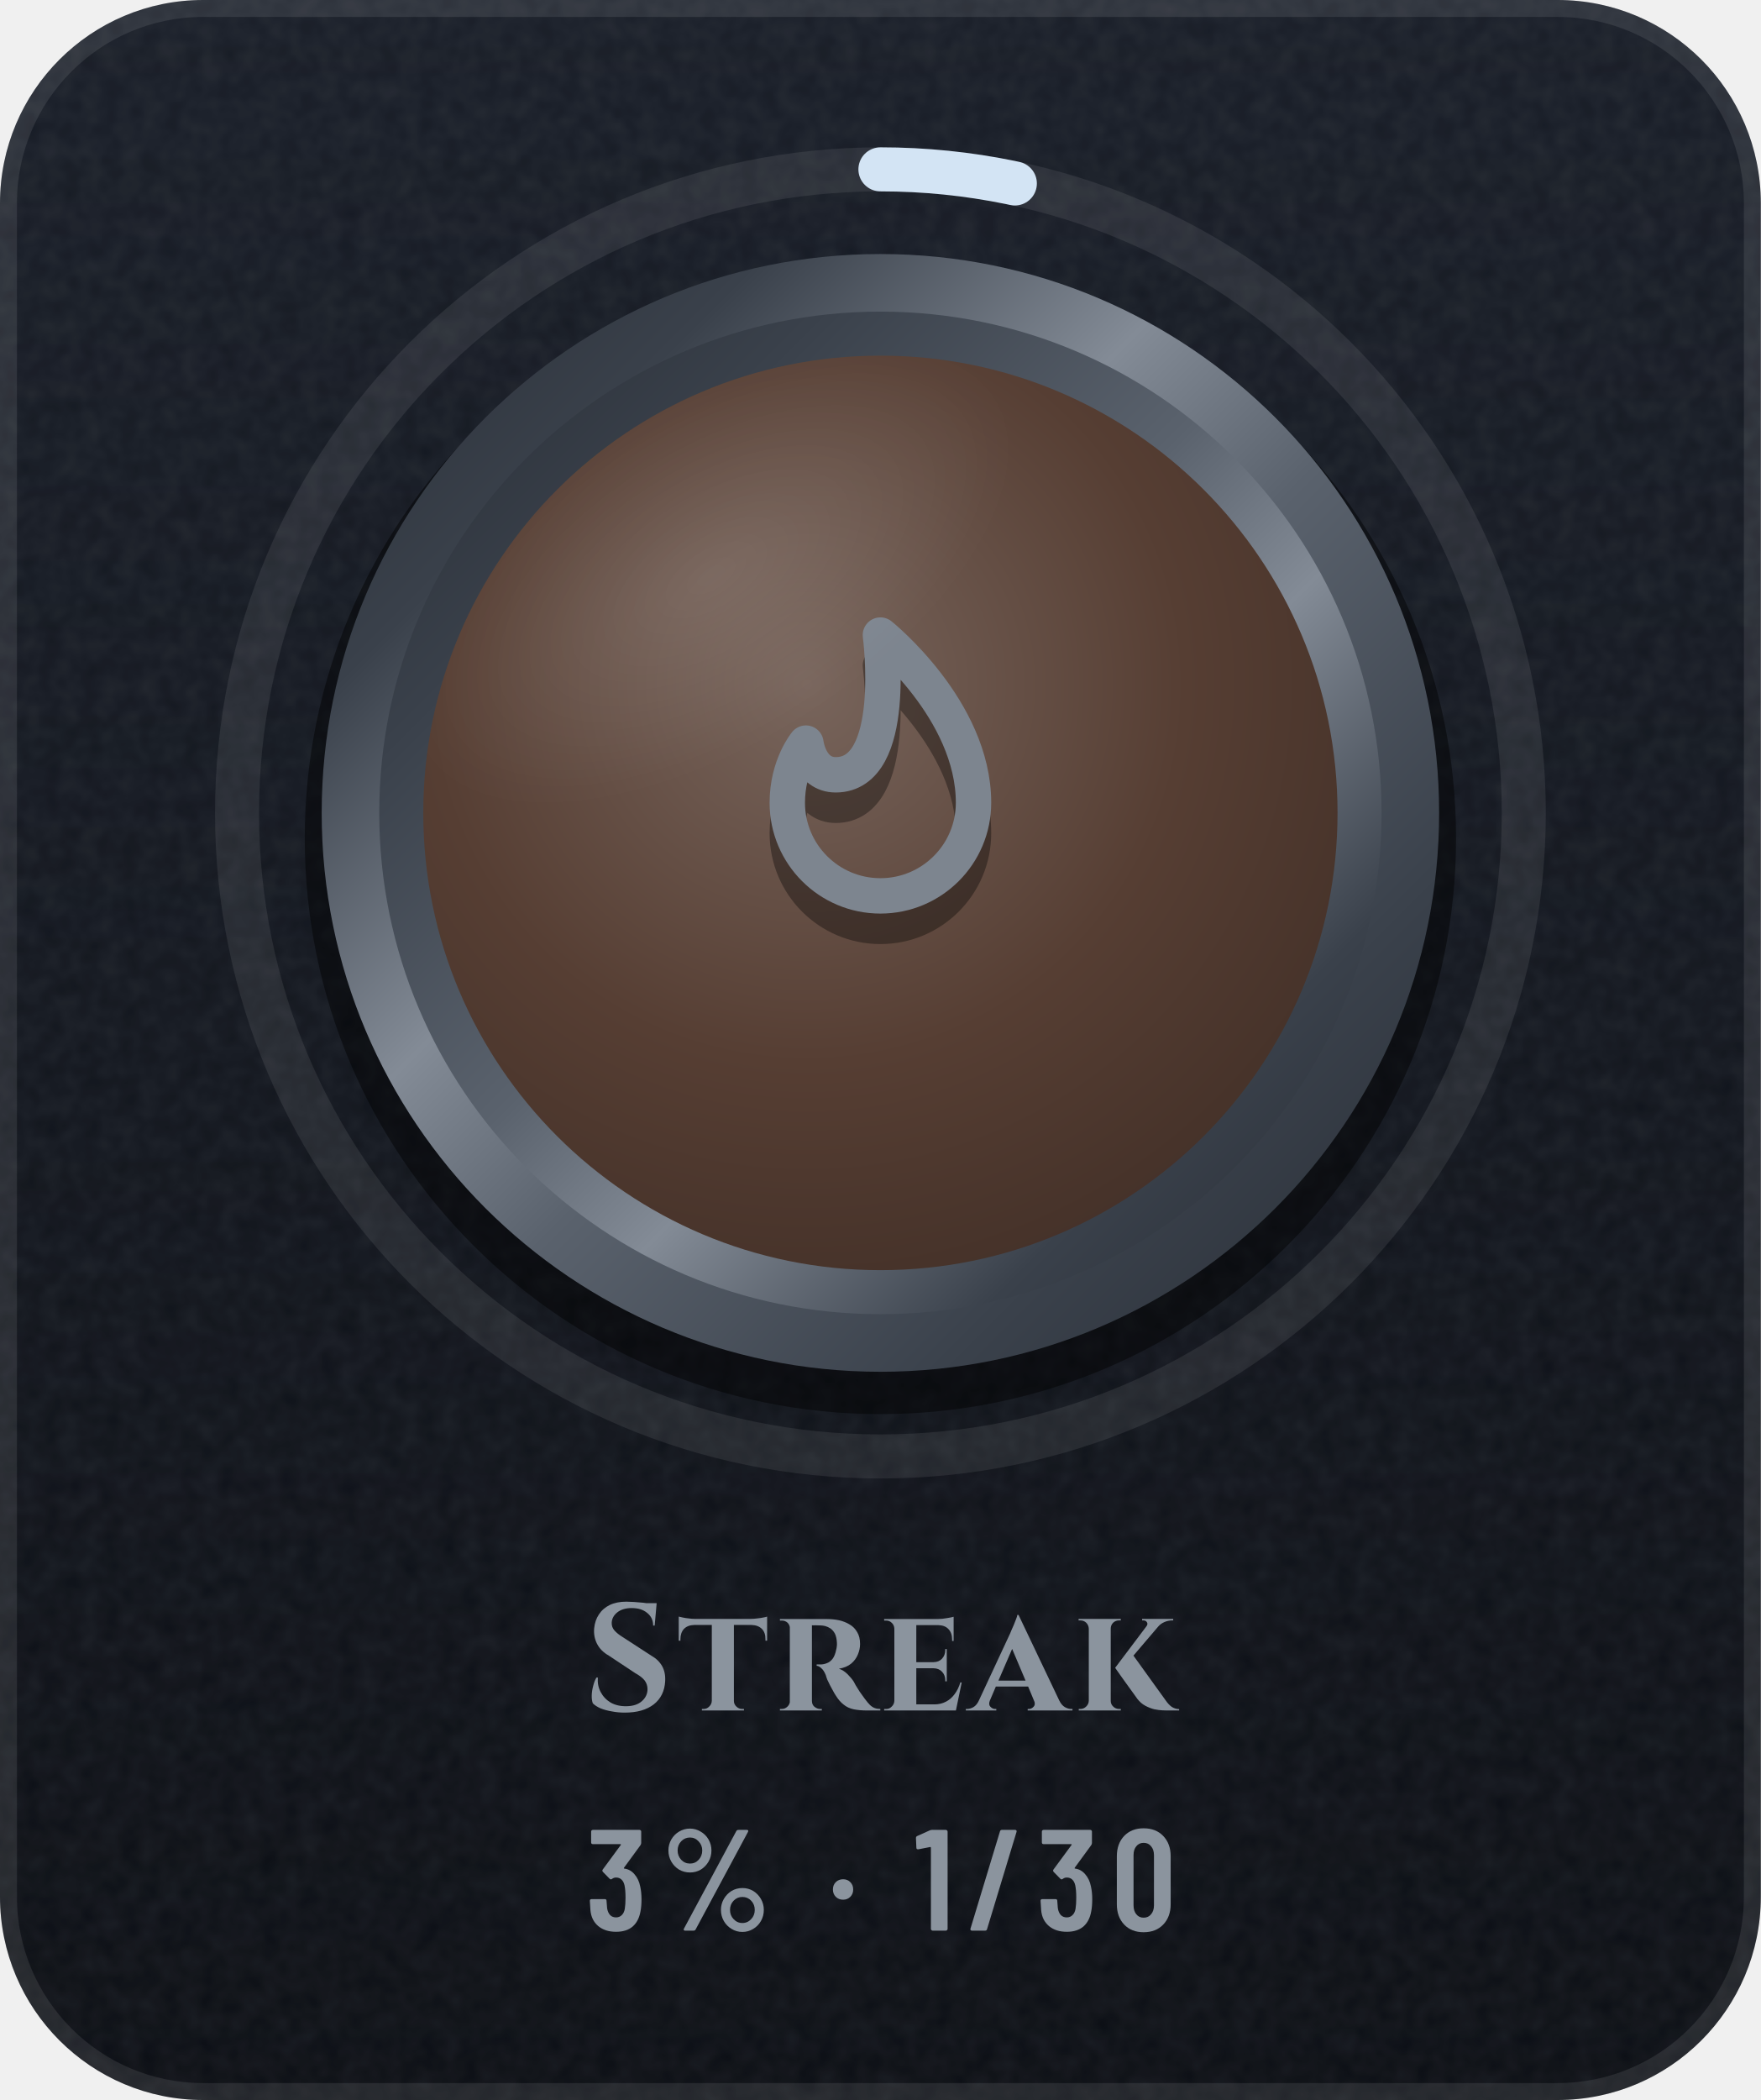
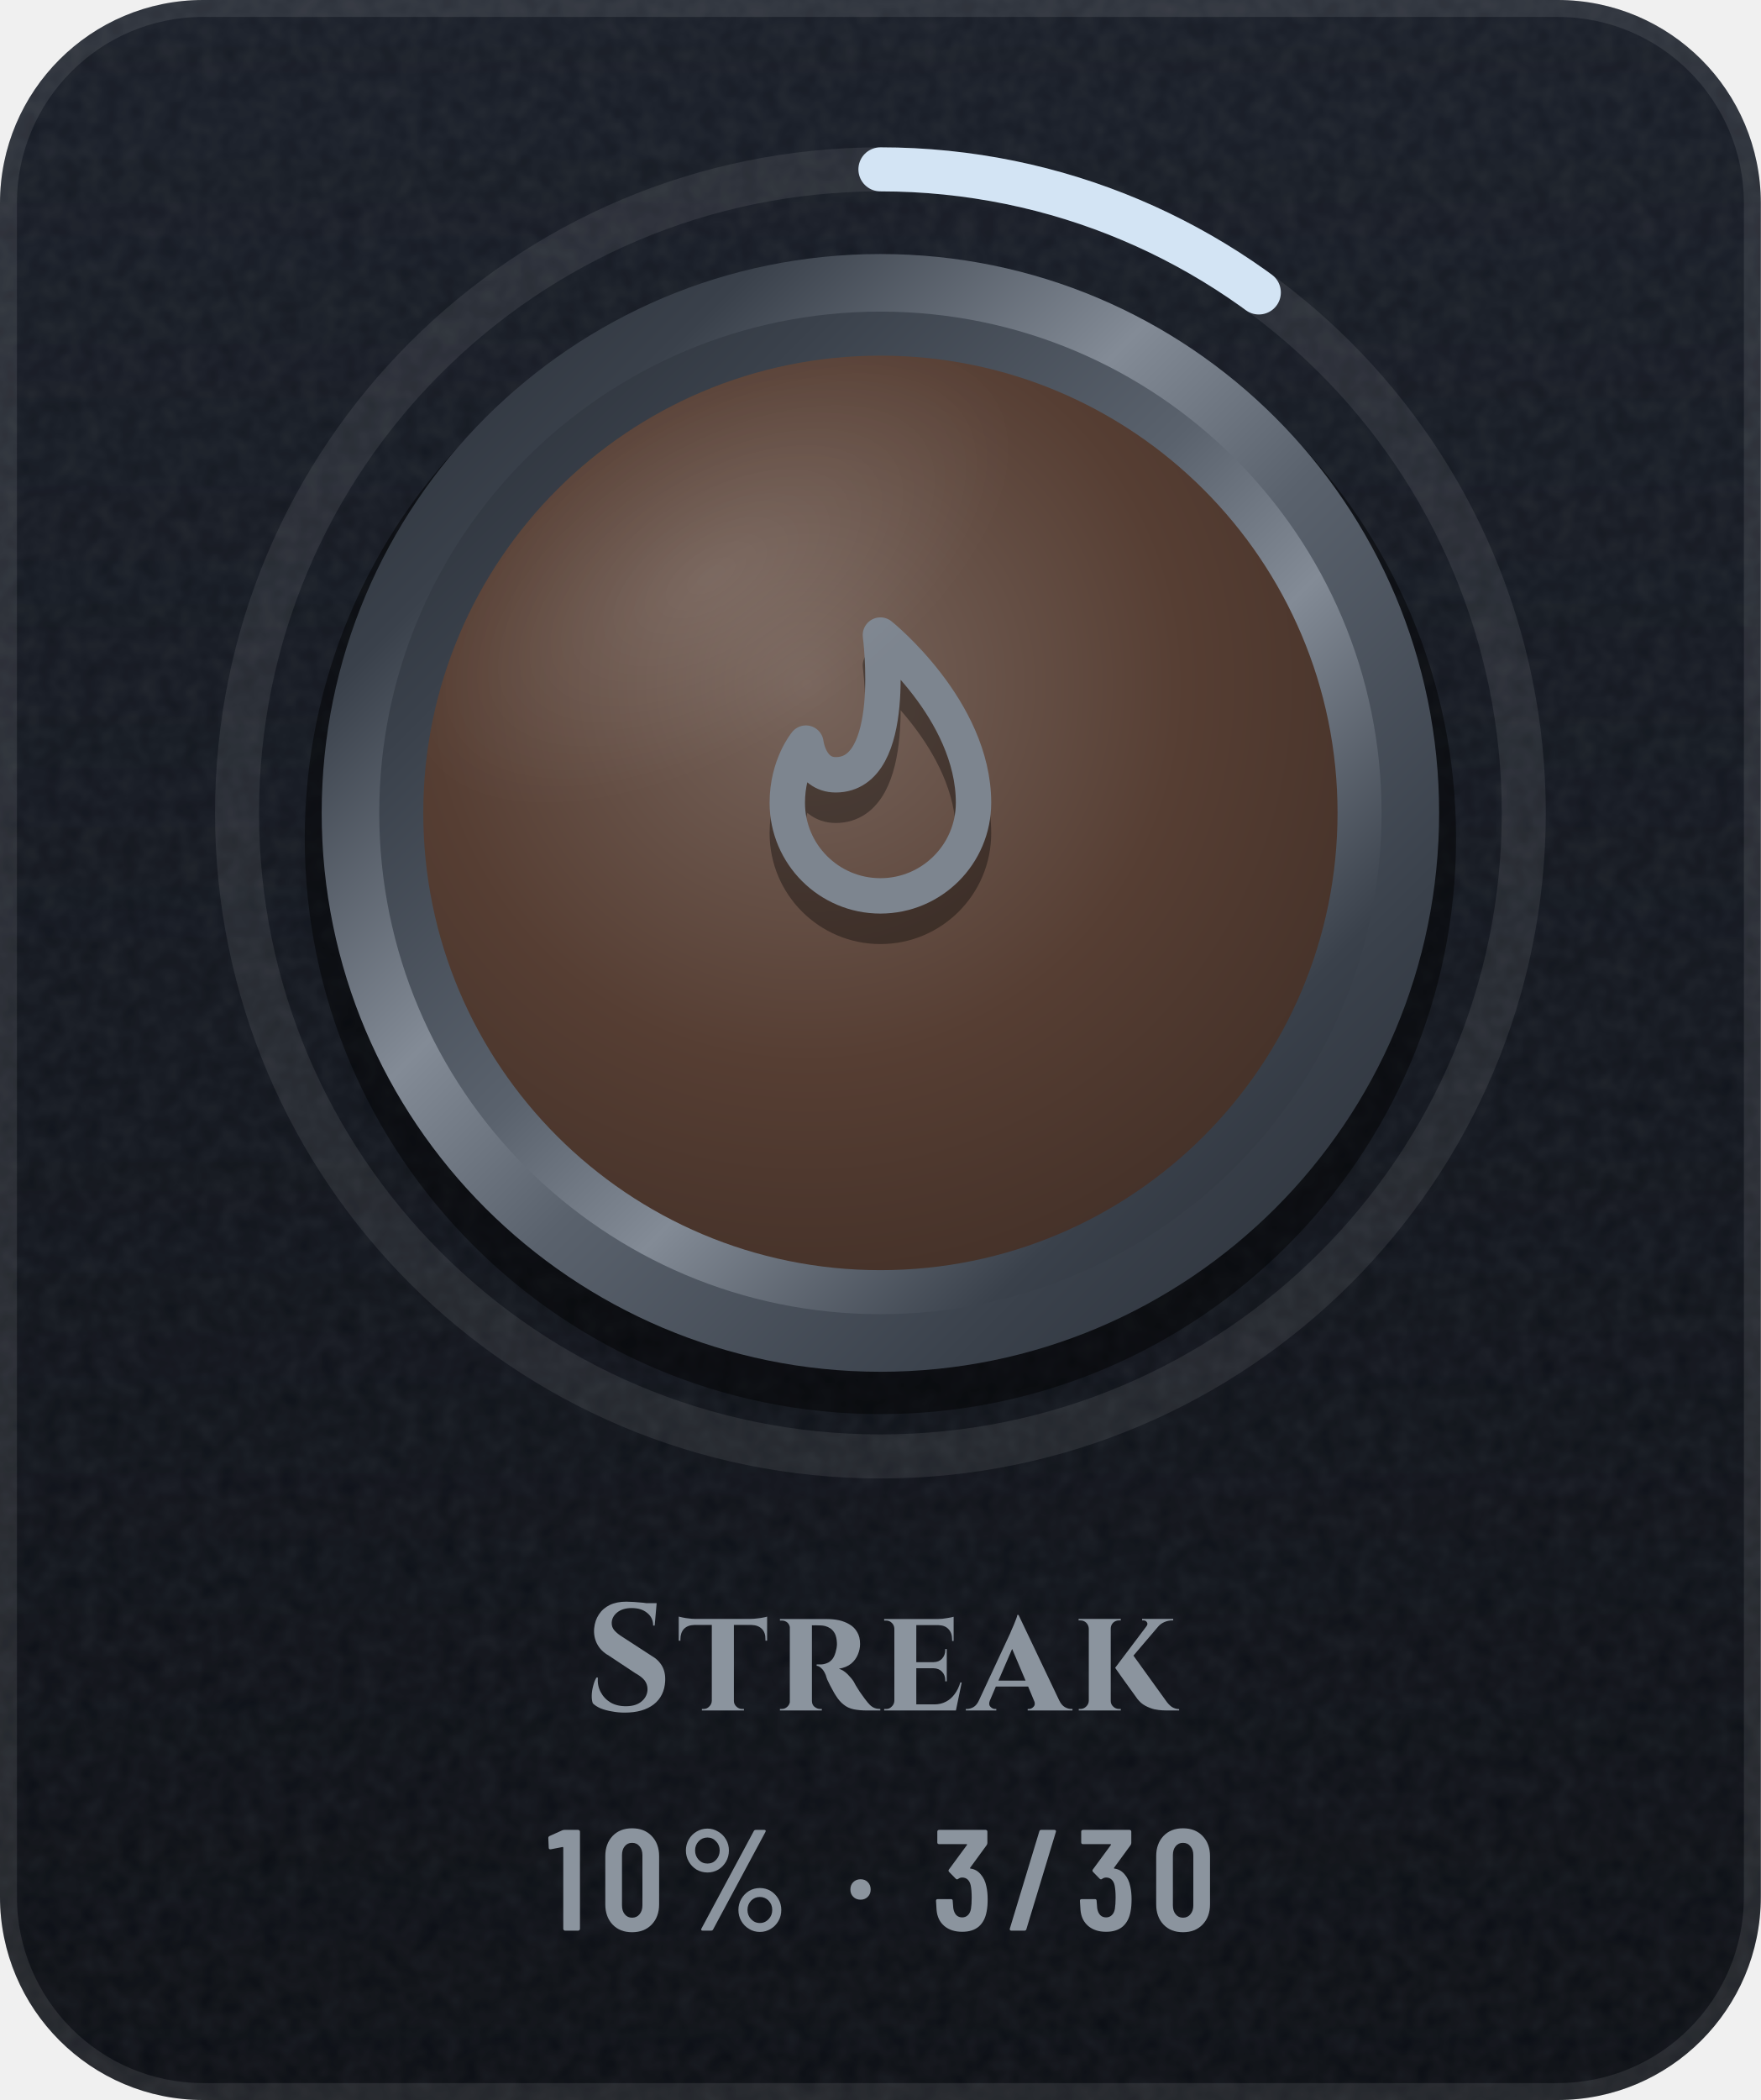
- <svg xmlns="http://www.w3.org/2000/svg" width="104" height="124" viewBox="0 0 104 124" role="img" aria-label="Streak: 3% (1 of 30)">
+ <svg xmlns="http://www.w3.org/2000/svg" width="104" height="124" viewBox="0 0 104 124" role="img" aria-label="Streak: 10% (3 of 30)">
  <defs>
    <linearGradient id="bg" x1="0" y1="0" x2="0" y2="1">
      <stop offset="0" stop-color="#171C26" />
      <stop offset="1" stop-color="#0A0D13" />
    </linearGradient>
    <clipPath id="card">
      <rect width="104" height="124" rx="12" />
    </clipPath>
    <filter id="grain" x="0" y="0" width="100%" height="100%">
      <feTurbulence type="fractalNoise" baseFrequency=".85" numOctaves="2" stitchTiles="stitch" />
      <feColorMatrix values="0 0 0 0 1 0 0 0 0 1 0 0 0 0 1 0 0 0 .07 0" />
    </filter>
    <radialGradient id="glow" cx=".5" cy=".5" r=".5">
      <stop offset="0" stop-color="#5A626D" stop-opacity="0" />
      <stop offset="1" stop-color="#5A626D" stop-opacity="0" />
    </radialGradient>
    <linearGradient id="mh" x1="0" y1="0" x2="1" y2="0">
      <stop offset="0" stop-color="#252A32" />
      <stop offset="0.2" stop-color="#3A414B" />
      <stop offset="0.4" stop-color="#838B96" />
      <stop offset="0.54" stop-color="#5A626D" />
      <stop offset="0.78" stop-color="#3A414B" />
      <stop offset="1" stop-color="#252A32" />
    </linearGradient>
    <linearGradient id="md" x1="0" y1="0" x2="1" y2="1">
      <stop offset="0" stop-color="#252A32" />
      <stop offset="0.2" stop-color="#3A414B" />
      <stop offset="0.4" stop-color="#838B96" />
      <stop offset="0.54" stop-color="#5A626D" />
      <stop offset="0.78" stop-color="#3A414B" />
      <stop offset="1" stop-color="#252A32" />
    </linearGradient>
    <linearGradient id="mdr" x1="1" y1="1" x2="0" y2="0">
      <stop offset="0" stop-color="#252A32" />
      <stop offset="0.2" stop-color="#3A414B" />
      <stop offset="0.4" stop-color="#838B96" />
      <stop offset="0.54" stop-color="#5A626D" />
      <stop offset="0.78" stop-color="#3A414B" />
      <stop offset="1" stop-color="#252A32" />
    </linearGradient>
    <linearGradient id="dia" x1="0" y1="0" x2="1" y2="0">
      <stop offset="0" stop-color="#6CCBFF" />
      <stop offset=".5" stop-color="#C4B2FF" />
      <stop offset="1" stop-color="#F29BDD" />
    </linearGradient>
    <linearGradient id="pb" x1="0" y1="0" x2="1" y2="0">
      <stop offset="0" stop-color="#8F5125" />
      <stop offset="1" stop-color="#F5C69A" />
    </linearGradient>
    <linearGradient id="shg" x1="0" y1="0" x2="1" y2="0">
      <stop offset="0" stop-color="#FFFFFF" stop-opacity="0" />
      <stop offset=".5" stop-color="#FFFFFF" stop-opacity=".6" />
      <stop offset="1" stop-color="#FFFFFF" stop-opacity="0" />
    </linearGradient>
    <radialGradient id="en" cx=".42" cy=".36" r=".75">
      <stop offset="0" stop-color="#78655C" />
      <stop offset=".55" stop-color="#563E33" />
      <stop offset="1" stop-color="#402E26" />
    </radialGradient>
    <linearGradient id="ig" gradientUnits="userSpaceOnUse" x1="0" y1="34" x2="0" y2="62">
      <stop offset="0" stop-color="#7D858F" />
      <stop offset="1" stop-color="#4E5661" />
    </linearGradient>
    <radialGradient id="gl" cx=".5" cy=".5" r=".5">
      <stop offset="0" stop-color="#FFFFFF" stop-opacity=".45" />
      <stop offset="1" stop-color="#FFFFFF" stop-opacity="0" />
    </radialGradient>
    <clipPath id="fc">
      <circle cx="52" cy="48" r="27" />
    </clipPath>
  </defs>
  <g clip-path="url(#card)">
    <rect width="104" height="124" fill="url(#bg)" />
    <rect width="104" height="124" filter="url(#grain)" />
  </g>
  <rect x=".5" y=".5" width="103" height="123" rx="11.5" fill="none" stroke="#FFFFFF" stroke-opacity=".09" />
  <circle cx="52" cy="48" r="48" fill="url(#glow)" />
  <circle cx="52" cy="48" r="38" fill="none" stroke="#FFFFFF" stroke-opacity=".08" stroke-width="2.6" />
-   <circle cx="52" cy="48" r="38" fill="none" stroke="#D3E4F4" stroke-width="2.6" stroke-linecap="round" stroke-dasharray="8 238.8" transform="rotate(-90 52 48)" />
+   <circle cx="52" cy="48" r="38" fill="none" stroke="#D3E4F4" stroke-width="2.6" stroke-linecap="round" stroke-dasharray="23.9 238.8" transform="rotate(-90 52 48)" />
  <circle cx="52" cy="49.5" r="34" fill="#000000" fill-opacity=".45" />
  <circle cx="52" cy="48" r="33" fill="url(#md)" />
  <circle cx="52" cy="48" r="29.6" fill="url(#mdr)" />
  <circle cx="52" cy="48" r="27" fill="url(#en)" />
  <g transform="translate(38.8 36) scale(1.1)" fill="none" stroke="#000000" stroke-width="1.9" stroke-linecap="round" stroke-linejoin="round" stroke-opacity=".35">
    <path d="M12 3s5 4 5 9a5 5 0 0 1-10 0c0-2 1-3.2 1-3.2s.2 1.7 1.6 1.7C13 10.5 12 3 12 3z" />
  </g>
  <g transform="translate(38.8 34.2) scale(1.1)" fill="none" stroke="url(#ig)" stroke-width="1.9" stroke-linecap="round" stroke-linejoin="round">
    <path d="M12 3s5 4 5 9a5 5 0 0 1-10 0c0-2 1-3.2 1-3.2s.2 1.7 1.6 1.7C13 10.5 12 3 12 3z" />
  </g>
  <g clip-path="url(#fc)">
    <ellipse cx="42" cy="34" rx="20" ry="10" transform="rotate(-32 42 34)" fill="url(#gl)" opacity=".25" />
  </g>
  <g transform="translate(34.5 101) scale(0.009 -0.009)" fill="#8B949E">
    <use href="#s83" x="0" />
    <use href="#s116" x="611" />
    <use href="#s114" x="1244" />
    <use href="#s101" x="1935" />
    <use href="#s97" x="2532" />
    <use href="#s107" x="3210" />
  </g>
-   <g transform="translate(34.6 114) scale(0.0085 -0.0085)" fill="#8B949E">
-     <use href="#m51" x="0" />
-     <use href="#m37" x="520" />
-     <use href="#m183" x="1680" />
-     <use href="#m49" x="2284" />
-     <use href="#m47" x="2652" />
-     <use href="#m51" x="3132" />
-     <use href="#m48" x="3652" />
+   <g transform="translate(32.3 114) scale(0.0085 -0.0085)" fill="#8B949E">
+     <use href="#m49" x="0" />
+     <use href="#m48" x="368" />
+     <use href="#m37" x="912" />
+     <use href="#m183" x="2072" />
+     <use href="#m51" x="2676" />
+     <use href="#m47" x="3196" />
+     <use href="#m51" x="3676" />
+     <use href="#m48" x="4196" />
  </g>
  <defs>
    <path id="m37" d="M54 557Q54 598 74 633Q94 668 128 688Q163 709 204 709Q244 709 278 688Q313 668 333 633Q353 598 353 557Q353 515 333 480Q313 445 279 424Q245 404 204 404Q163 404 128 424Q94 445 74 480Q54 515 54 557ZM162 14 526 692Q530 700 541 700H599Q606 700 608 696Q610 692 607 686L243 8Q239 0 228 0H170Q163 0 161 4Q159 8 162 14ZM289 557Q289 594 264 620Q239 647 204 647Q168 647 143 621Q118 595 118 557Q118 519 143 492Q168 466 204 466Q240 466 264 492Q289 519 289 557ZM419 144Q419 185 439 220Q459 255 493 276Q527 296 568 296Q609 296 643 276Q677 255 697 220Q717 185 717 144Q717 102 697 67Q677 32 643 12Q609 -9 568 -9Q527 -9 493 12Q459 32 439 67Q419 102 419 144ZM654 144Q654 182 629 208Q604 234 568 234Q532 234 507 208Q482 182 482 144Q482 106 507 80Q532 53 568 53Q604 53 629 80Q654 106 654 144Z" />
    <path id="m47" d="M21 14 226 690Q229 700 239 700H331Q337 700 340 696Q343 692 341 686L136 10Q133 0 123 0H31Q25 0 22 4Q19 8 21 14Z" />
    <path id="m48" d="M38 183V517Q38 604 89 658Q140 711 224 711Q309 711 360 658Q412 604 412 517V183Q412 96 360 42Q309 -11 224 -11Q140 -11 89 42Q38 96 38 183ZM296 176V524Q296 563 276 586Q257 610 224 610Q192 610 173 586Q154 563 154 524V176Q154 137 173 114Q192 90 224 90Q257 90 276 114Q296 137 296 176Z" />
    <path id="m49" d="M122 700H218Q223 700 226 696Q230 693 230 688V12Q230 7 226 4Q223 0 218 0H126Q121 0 118 4Q114 7 114 12V576Q114 578 112 580Q111 582 109 581L27 565H24Q13 565 13 576L10 643Q10 653 18 657L107 697Q114 700 122 700Z" />
    <path id="m51" d="M387 218Q387 169 380 134Q368 66 326 29Q283 -8 210 -8Q134 -8 86 32Q38 73 32 143Q30 165 28 207Q28 219 40 219H132Q144 219 144 207Q146 173 148 156Q153 125 169 108Q185 92 210 92Q234 92 250 108Q266 123 271 152Q276 182 276 230Q276 281 269 315Q263 341 248 355Q233 369 210 369Q195 369 183 360Q177 356 174 356Q172 356 166 360L119 408Q115 412 115 417Q115 421 118 425L243 595Q245 597 244 599Q242 601 239 601H49Q44 601 40 604Q37 608 37 613V688Q37 693 40 696Q44 700 49 700H373Q378 700 382 696Q385 693 385 688V609Q385 602 380 594L266 438Q262 432 268 431Q309 426 338 392Q368 358 378 307Q387 267 387 218Z" />
    <path id="m183" d="M37 286Q37 317 57 337Q77 357 108 357Q139 357 158 337Q178 317 178 286Q178 255 158 235Q138 215 108 215Q77 215 57 235Q37 255 37 286Z" />
    <path id="s83" d="M277 714Q297 714 326 712Q356 710 388 707Q399 705 409 704H476L475 692Q475 692 475 692L463 557H453Q453 609 414 640Q376 672 312 672Q254 672 218 644Q183 616 181 576Q180 546 200 524Q220 502 251 483L442 359Q488 333 512 291Q535 249 532 193Q527 95 457 40Q387 -14 267 -14Q223 -14 182 -6Q140 1 108 14Q76 28 57 47Q49 69 50 100Q51 131 60 163Q68 195 81 216H90Q86 165 108 122Q131 78 174 52Q218 27 278 28Q344 29 380 62Q416 94 416 140Q416 171 398 196Q379 221 337 244L162 360Q109 390 85 437Q61 484 66 539Q71 591 97 630Q123 670 168 692Q214 714 277 714Z" />
    <path id="s97" d="M319 627 586 66Q601 35 623 22Q645 10 665 10H673V0H379V10H387Q404 10 418 25Q429 36 424 56L382 157H170L130 63Q121 38 134 25Q148 10 165 10H173V0H-27V10H-19Q1 10 23 22Q45 35 59 66L264 506Q266 512 273 528Q280 543 288 562Q296 582 303 600Q310 617 311 627ZM187 196H365L277 404Z" />
    <path id="s101" d="M543 184 505 0H34V10H47Q69 10 84 26Q100 41 101 63V537Q100 560 84 575Q69 590 47 590H34V600H385Q414 600 446 606Q478 611 490 615V456H480V465Q480 509 456 534Q433 559 389 560H245V317H359Q394 318 414 340Q435 363 435 396V403H445V191H435V199Q435 232 414 254Q394 276 359 277H245V40H363Q406 40 440 58Q473 75 497 108Q521 140 534 184Z" />
    <path id="s107" d="M102 63V537Q101 560 85 576Q69 591 46 591H35V601H312V591H301Q278 591 262 576Q246 560 246 537V63Q246 41 262 26Q278 10 301 10H312V0H36V10H46Q69 10 85 26Q101 41 102 63ZM656 601V591H652Q623 591 598 580Q573 569 557 550L395 360L606 67Q625 39 646 24Q667 10 695 9V0H618Q608 0 585 1Q562 2 532 8Q503 15 473 31Q443 47 420 77Q415 84 403 101Q391 118 374 141Q358 164 340 188Q323 212 308 233Q293 254 284 267L275 280L480 552Q491 566 484 578Q477 591 460 591H452V601Z" />
    <path id="s114" d="M106 0H41V10H53Q75 10 91 26Q103 38 106 54V547Q103 564 91 576Q75 590 54 590H41V600H349Q390 600 429 592Q468 583 499 564Q530 546 548 514Q567 483 567 436Q567 401 552 366Q538 332 508 307Q477 282 428 274Q457 265 484 239Q510 213 525 190Q529 182 539 164Q549 147 564 124Q580 102 597 78Q617 51 632 36Q647 22 663 16Q679 10 700 10V0H616Q562 0 524 8Q487 16 460 38Q432 59 409 96Q400 109 390 128Q380 146 370 165Q360 184 352 202Q345 220 342 232Q329 264 312 278Q296 293 282 293V302H307Q328 302 348 310Q369 317 386 338Q403 360 411 402Q413 408 414 419Q416 430 415 444Q413 481 402 504Q390 526 373 538Q356 549 338 554Q321 558 308 558Q289 559 274 559Q259 558 251 559V63Q251 38 268 24Q286 10 306 10H316V0Z" />
    <path id="s116" d="M590 616V458H579V467Q580 510 556 535Q531 560 488 561H372V63Q372 41 388 26Q404 10 427 10H438V0H162V10H173Q195 10 210 26Q226 41 227 63V561H112Q68 560 44 535Q21 510 21 467V458H10V616Q19 614 36 610Q54 606 76 604Q97 601 115 601H484Q503 601 525 604Q547 606 565 610Q583 613 590 616Z" />
  </defs>
</svg>
